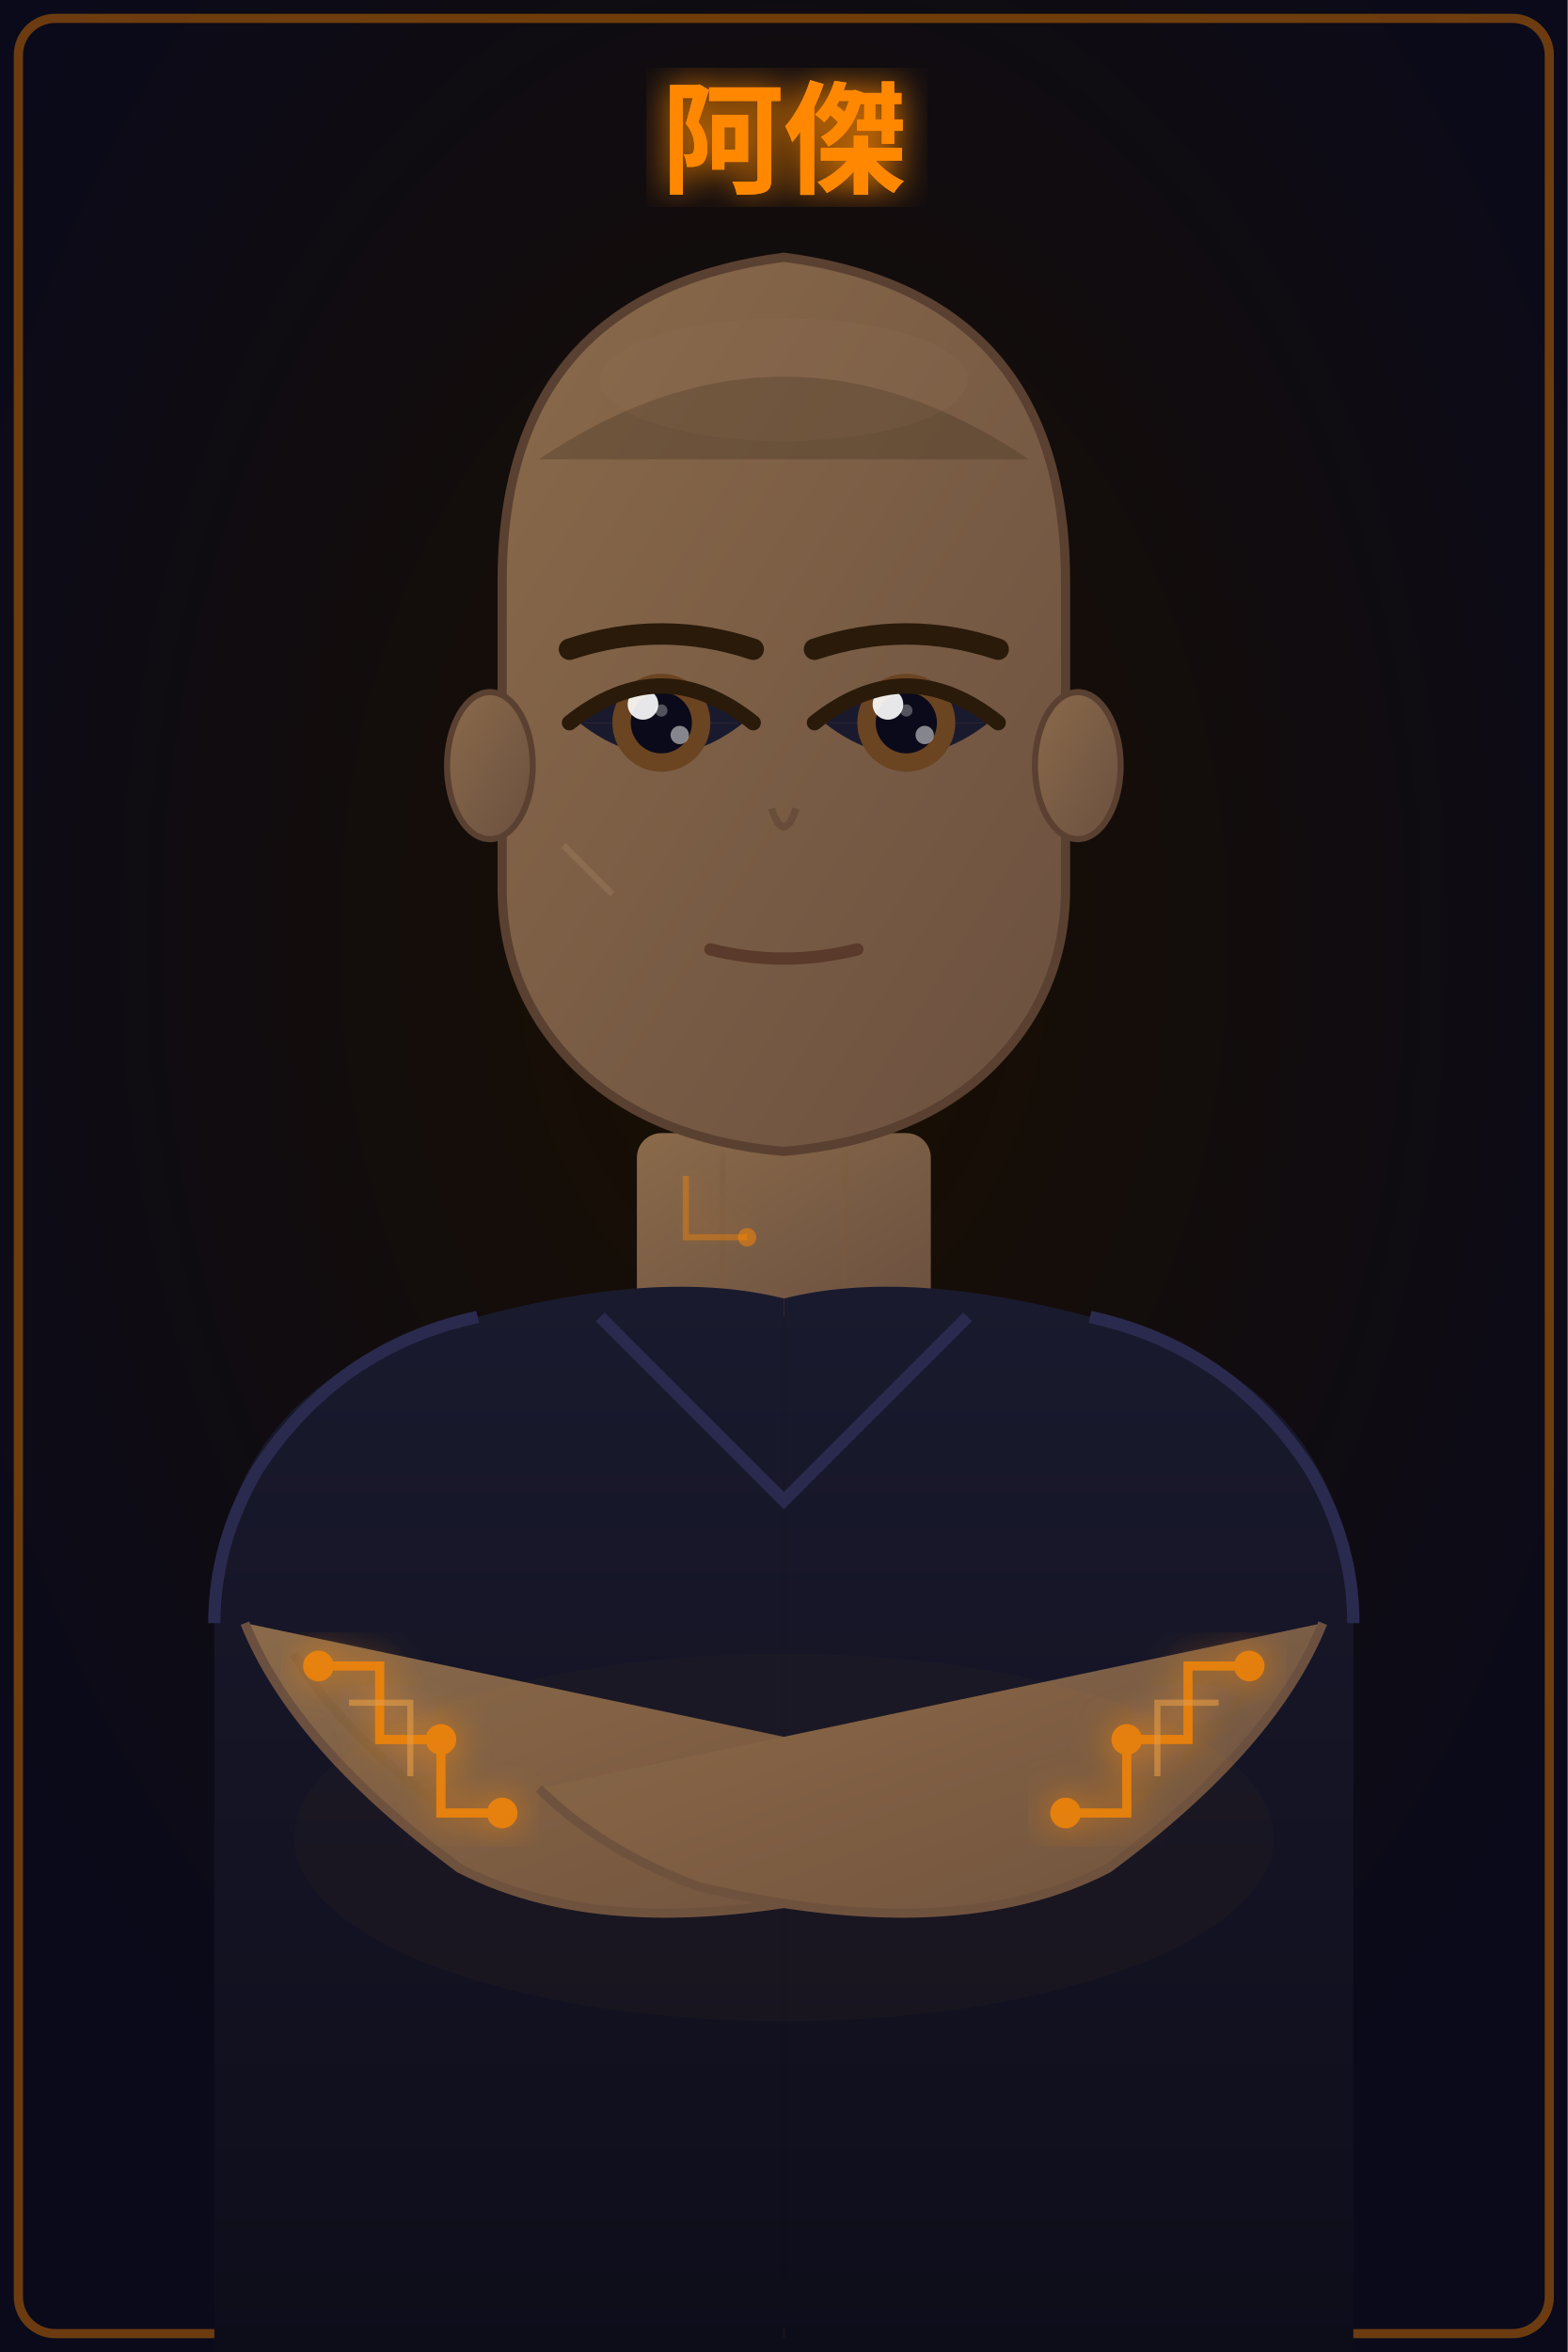
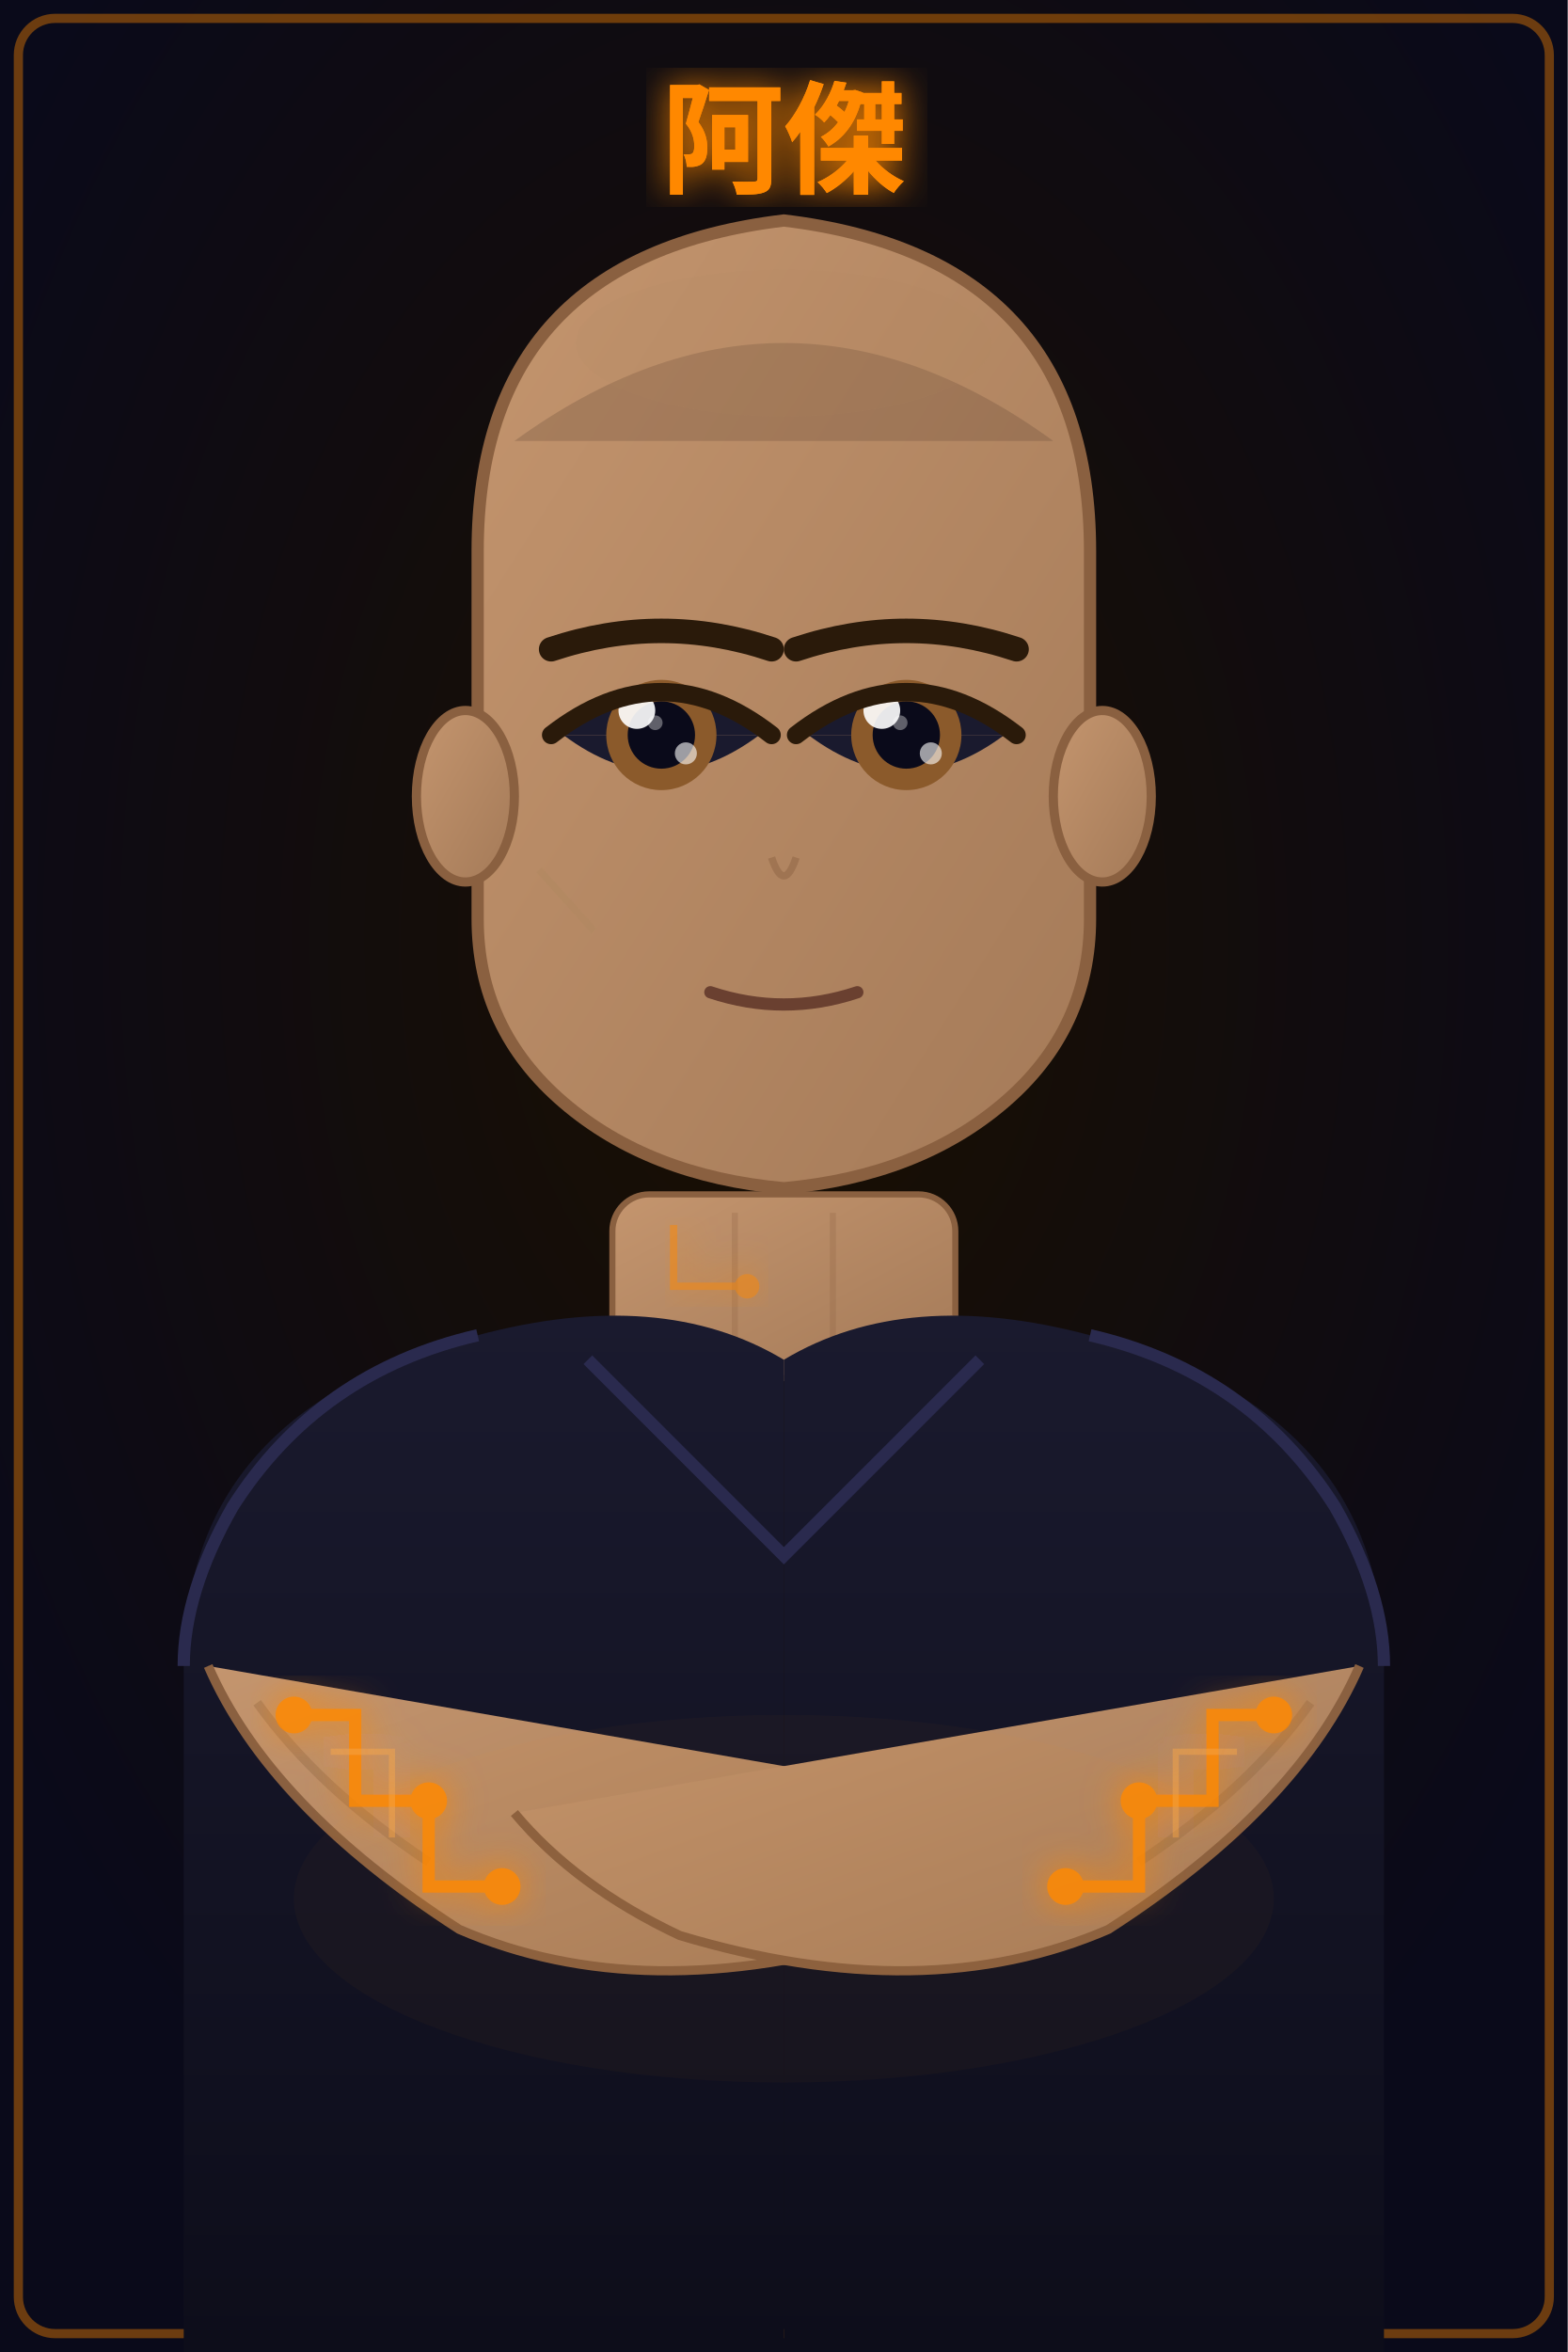
<svg xmlns="http://www.w3.org/2000/svg" width="256" height="384" viewBox="0 0 256 384">
  <defs>
    <radialGradient id="bg_glow" cx="50%" cy="40%" r="60%">
      <stop offset="0%" stop-color="#1a0f00" />
      <stop offset="100%" stop-color="#0a0a1a" />
    </radialGradient>
    <filter id="neon_orange">
      <feGaussianBlur stdDeviation="3" result="blur" />
      <feComposite in="SourceGraphic" in2="blur" operator="over" />
    </filter>
    <linearGradient id="skin_grad" x1="0%" y1="0%" x2="100%" y2="100%">
-       <stop offset="0%" stop-color="#8a6a4a" />
-       <stop offset="100%" stop-color="#6b5040" />
+       <stop offset="0%" stop-color="#c4956e" />
+       <stop offset="100%" stop-color="#a47a58" />
    </linearGradient>
    <linearGradient id="shirt_grad" x1="0%" y1="0%" x2="0%" y2="100%">
      <stop offset="0%" stop-color="#1a1a2e" />
      <stop offset="100%" stop-color="#0d0d1a" />
    </linearGradient>
  </defs>
  <rect width="256" height="384" fill="url(#bg_glow)" />
  <rect x="3" y="3" width="250" height="378" rx="6" fill="none" stroke="#ff8800" stroke-width="1.5" opacity="0.4" />
  <text x="128" y="30" font-family="'Courier New', monospace" font-size="20" font-weight="bold" fill="#ff8800" text-anchor="middle" filter="url(#neon_orange)">阿傑</text>
  <text x="128" y="30" font-family="'Courier New', monospace" font-size="20" font-weight="bold" fill="#ff8800" text-anchor="middle">阿傑</text>
-   <rect x="104" y="185" width="48" height="30" rx="4" fill="url(#skin_grad)" />
-   <line x1="118" y1="188" x2="118" y2="212" stroke="#7a5a3a" stroke-width="1" opacity="0.3" />
-   <line x1="138" y1="188" x2="138" y2="212" stroke="#7a5a3a" stroke-width="1" opacity="0.3" />
-   <path d="M128,212 L128,384 L35,384 L35,265 Q35,225 78,215 Q108,207 128,212 Z" fill="url(#shirt_grad)" />
-   <path d="M128,212 L128,384 L221,384 L221,265 Q221,225 178,215 Q148,207 128,212 Z" fill="url(#shirt_grad)" />
-   <path d="M78,215 Q55,220 42,240 Q35,252 35,265" fill="none" stroke="#2a2a4e" stroke-width="2" />
-   <path d="M178,215 Q201,220 214,240 Q221,252 221,265" fill="none" stroke="#2a2a4e" stroke-width="2" />
-   <path d="M40,265 Q48,285 75,305 Q100,318 142,308 Q158,302 168,292" fill="url(#skin_grad)" stroke="#6b5040" stroke-width="1.5" />
-   <path d="M216,265 Q208,285 181,305 Q156,318 114,308 Q98,302 88,292" fill="url(#skin_grad)" stroke="#6b5040" stroke-width="1.5" />
-   <path d="M48,270 Q55,282 72,295" fill="none" stroke="#7a5a3a" stroke-width="1.5" opacity="0.4" />
-   <path d="M208,270 Q201,282 184,295" fill="none" stroke="#7a5a3a" stroke-width="1.5" opacity="0.4" />
-   <g filter="url(#neon_orange)" opacity="0.8">
-     <path d="M52,272 L62,272 L62,284 L72,284 L72,296 L82,296" fill="none" stroke="#ff8800" stroke-width="1.5" />
-     <circle cx="52" cy="272" r="2.5" fill="#ff8800" />
-     <circle cx="72" cy="284" r="2.5" fill="#ff8800" />
-     <circle cx="82" cy="296" r="2.5" fill="#ff8800" />
-     <path d="M57,278 L67,278 L67,290" fill="none" stroke="#ffaa44" stroke-width="1" opacity="0.6" />
+   <rect x="100" y="195" width="56" height="30" rx="6" fill="url(#skin_grad)" stroke="#8a6040" stroke-width="1" />
+   <line x1="120" y1="198" x2="120" y2="222" stroke="#8a6040" stroke-width="1" opacity="0.25" />
+   <line x1="136" y1="198" x2="136" y2="222" stroke="#8a6040" stroke-width="1" opacity="0.25" />
+   <path d="M128,222 L128,384 L30,384 L30,272 Q30,230 78,218 Q108,210 128,222 Z" fill="url(#shirt_grad)" />
+   <path d="M128,222 L128,384 L226,384 L226,272 Q226,230 178,218 Q148,210 128,222 Z" fill="url(#shirt_grad)" />
+   <path d="M78,218 Q52,224 38,246 Q30,260 30,272" fill="none" stroke="#2a2a4e" stroke-width="2" />
+   <path d="M178,218 Q204,224 218,246 Q226,260 226,272" fill="none" stroke="#2a2a4e" stroke-width="2" />
+   <path d="M34,272 Q44,295 75,315 Q105,328 145,316 Q162,308 172,296" fill="url(#skin_grad)" stroke="#8a6040" stroke-width="1.5" />
+   <path d="M222,272 Q212,295 181,315 Q151,328 111,316 Q94,308 84,296" fill="url(#skin_grad)" stroke="#8a6040" stroke-width="1.5" />
+   <path d="M42,278 Q52,292 70,304" fill="none" stroke="#8a6040" stroke-width="1.5" opacity="0.35" />
+   <path d="M214,278 Q204,292 186,304" fill="none" stroke="#8a6040" stroke-width="1.5" opacity="0.35" />
+   <g filter="url(#neon_orange)" opacity="0.85">
+     <path d="M48,280 L58,280 L58,294 L70,294 L70,308 L82,308" fill="none" stroke="#ff8800" stroke-width="2" />
+     <circle cx="48" cy="280" r="3" fill="#ff8800" />
+     <circle cx="70" cy="294" r="3" fill="#ff8800" />
+     <circle cx="82" cy="308" r="3" fill="#ff8800" />
+     <path d="M54,286 L64,286 L64,300" fill="none" stroke="#ffaa44" stroke-width="1" opacity="0.5" />
  </g>
-   <g filter="url(#neon_orange)" opacity="0.8">
-     <path d="M204,272 L194,272 L194,284 L184,284 L184,296 L174,296" fill="none" stroke="#ff8800" stroke-width="1.5" />
-     <circle cx="204" cy="272" r="2.5" fill="#ff8800" />
-     <circle cx="184" cy="284" r="2.5" fill="#ff8800" />
-     <circle cx="174" cy="296" r="2.5" fill="#ff8800" />
-     <path d="M199,278 L189,278 L189,290" fill="none" stroke="#ffaa44" stroke-width="1" opacity="0.6" />
+   <g filter="url(#neon_orange)" opacity="0.85">
+     <path d="M208,280 L198,280 L198,294 L186,294 L186,308 L174,308" fill="none" stroke="#ff8800" stroke-width="2" />
+     <circle cx="208" cy="280" r="3" fill="#ff8800" />
+     <circle cx="186" cy="294" r="3" fill="#ff8800" />
+     <circle cx="174" cy="308" r="3" fill="#ff8800" />
+     <path d="M202,286 L192,286 L192,300" fill="none" stroke="#ffaa44" stroke-width="1" opacity="0.5" />
  </g>
-   <path d="M98,215 L128,245 L158,215" fill="none" stroke="#2a2a4e" stroke-width="2" />
-   <path d="M82,95 Q82,48 128,42 Q174,48 174,95 L174,145 Q174,162 162,174 Q150,186 128,188 Q106,186 94,174 Q82,162 82,145 Z" fill="url(#skin_grad)" stroke="#5a4030" stroke-width="1.5" />
-   <path d="M88,75 Q128,48 168,75" fill="#3a2a1a" opacity="0.3" />
-   <ellipse cx="128" cy="62" rx="30" ry="10" fill="#9a7a5a" opacity="0.12" />
-   <ellipse cx="80" cy="125" rx="7" ry="12" fill="url(#skin_grad)" stroke="#5a4030" stroke-width="1" />
-   <ellipse cx="176" cy="125" rx="7" ry="12" fill="url(#skin_grad)" stroke="#5a4030" stroke-width="1" />
-   <path d="M95,118 Q108,108 121,118" fill="#1a1a2e" stroke="#1a1a2e" stroke-width="0.5" />
-   <path d="M95,118 Q108,128 121,118" fill="#1a1a2e" stroke="#1a1a2e" stroke-width="0.5" />
-   <circle cx="108" cy="118" r="8" fill="#6b4422" />
-   <circle cx="108" cy="118" r="5" fill="#0a0a1a" />
-   <circle cx="105" cy="115" r="2.5" fill="#ffffff" opacity="0.9" />
-   <circle cx="111" cy="120" r="1.5" fill="#ffffff" opacity="0.5" />
-   <circle cx="108" cy="116" r="1" fill="#ffffff" opacity="0.3" />
-   <path d="M135,118 Q148,108 161,118" fill="#1a1a2e" stroke="#1a1a2e" stroke-width="0.5" />
-   <path d="M135,118 Q148,128 161,118" fill="#1a1a2e" stroke="#1a1a2e" stroke-width="0.5" />
-   <circle cx="148" cy="118" r="8" fill="#6b4422" />
-   <circle cx="148" cy="118" r="5" fill="#0a0a1a" />
-   <circle cx="145" cy="115" r="2.5" fill="#ffffff" opacity="0.9" />
-   <circle cx="151" cy="120" r="1.5" fill="#ffffff" opacity="0.5" />
-   <circle cx="148" cy="116" r="1" fill="#ffffff" opacity="0.3" />
-   <path d="M93,118 Q108,106 123,118" fill="none" stroke="#2a1a0a" stroke-width="2.5" stroke-linecap="round" />
-   <path d="M133,118 Q148,106 163,118" fill="none" stroke="#2a1a0a" stroke-width="2.5" stroke-linecap="round" />
-   <path d="M93,106 Q108,101 123,106" fill="none" stroke="#2a1a0a" stroke-width="3.5" stroke-linecap="round" />
-   <path d="M133,106 Q148,101 163,106" fill="none" stroke="#2a1a0a" stroke-width="3.5" stroke-linecap="round" />
-   <path d="M126,132 Q128,138 130,132" fill="none" stroke="#5a4030" stroke-width="1.2" opacity="0.5" />
-   <path d="M116,155 Q128,158 140,155" fill="none" stroke="#5a3a2a" stroke-width="2" stroke-linecap="round" />
-   <line x1="92" y1="138" x2="100" y2="146" stroke="#9a7a5a" stroke-width="1" opacity="0.5" />
-   <path d="M112,192 L112,202 L122,202" fill="none" stroke="#ff8800" stroke-width="1" opacity="0.4" filter="url(#neon_orange)" />
-   <circle cx="122" cy="202" r="1.5" fill="#ff8800" opacity="0.5" />
-   <ellipse cx="128" cy="300" rx="80" ry="30" fill="#ff8800" opacity="0.03" />
+   <path d="M96,222 L128,254 L160,222" fill="none" stroke="#2a2a4e" stroke-width="2" />
+   <path d="M78,90 Q78,42 128,36 Q178,42 178,90 L178,150 Q178,168 164,180 Q150,192 128,194 Q106,192 92,180 Q78,168 78,150 Z" fill="url(#skin_grad)" stroke="#8a6040" stroke-width="2" />
+   <path d="M84,72 Q128,40 172,72" fill="#5a4030" opacity="0.25" />
+   <ellipse cx="128" cy="56" rx="34" ry="12" fill="#b08860" opacity="0.1" />
+   <ellipse cx="76" cy="130" rx="8" ry="14" fill="url(#skin_grad)" stroke="#8a6040" stroke-width="1.5" />
+   <ellipse cx="180" cy="130" rx="8" ry="14" fill="url(#skin_grad)" stroke="#8a6040" stroke-width="1.5" />
+   <path d="M92,120 Q108,108 124,120" fill="#1a1a2e" />
+   <path d="M92,120 Q108,132 124,120" fill="#1a1a2e" />
+   <circle cx="108" cy="120" r="9" fill="#8b5a2b" />
+   <circle cx="108" cy="120" r="5.5" fill="#0a0a1a" />
+   <circle cx="104" cy="116" r="3" fill="#ffffff" opacity="0.9" />
+   <circle cx="112" cy="123" r="1.8" fill="#ffffff" opacity="0.6" />
+   <circle cx="107" cy="118" r="1.2" fill="#ffffff" opacity="0.35" />
+   <path d="M90,120 Q108,106 126,120" fill="none" stroke="#2a1a0a" stroke-width="3" stroke-linecap="round" />
+   <path d="M132,120 Q148,108 164,120" fill="#1a1a2e" />
+   <path d="M132,120 Q148,132 164,120" fill="#1a1a2e" />
+   <circle cx="148" cy="120" r="9" fill="#8b5a2b" />
+   <circle cx="148" cy="120" r="5.5" fill="#0a0a1a" />
+   <circle cx="144" cy="116" r="3" fill="#ffffff" opacity="0.9" />
+   <circle cx="152" cy="123" r="1.8" fill="#ffffff" opacity="0.6" />
+   <circle cx="147" cy="118" r="1.2" fill="#ffffff" opacity="0.35" />
+   <path d="M130,120 Q148,106 166,120" fill="none" stroke="#2a1a0a" stroke-width="3" stroke-linecap="round" />
+   <path d="M90,106 Q108,100 126,106" fill="none" stroke="#2a1a0a" stroke-width="4" stroke-linecap="round" />
+   <path d="M130,106 Q148,100 166,106" fill="none" stroke="#2a1a0a" stroke-width="4" stroke-linecap="round" />
+   <path d="M126,140 Q128,146 130,140" fill="none" stroke="#8a6040" stroke-width="1.2" opacity="0.45" />
+   <path d="M116,162 Q128,166 140,162" fill="none" stroke="#6a4030" stroke-width="2" stroke-linecap="round" />
+   <line x1="88" y1="142" x2="97" y2="152" stroke="#b08860" stroke-width="1.2" opacity="0.45" />
+   <g filter="url(#neon_orange)" opacity="0.5">
+     <path d="M110,200 L110,210 L122,210" fill="none" stroke="#ff8800" stroke-width="1.2" />
+     <circle cx="122" cy="210" r="2" fill="#ff8800" />
+   </g>
+   <ellipse cx="128" cy="310" rx="80" ry="30" fill="#ff8800" opacity="0.03" />
</svg>
